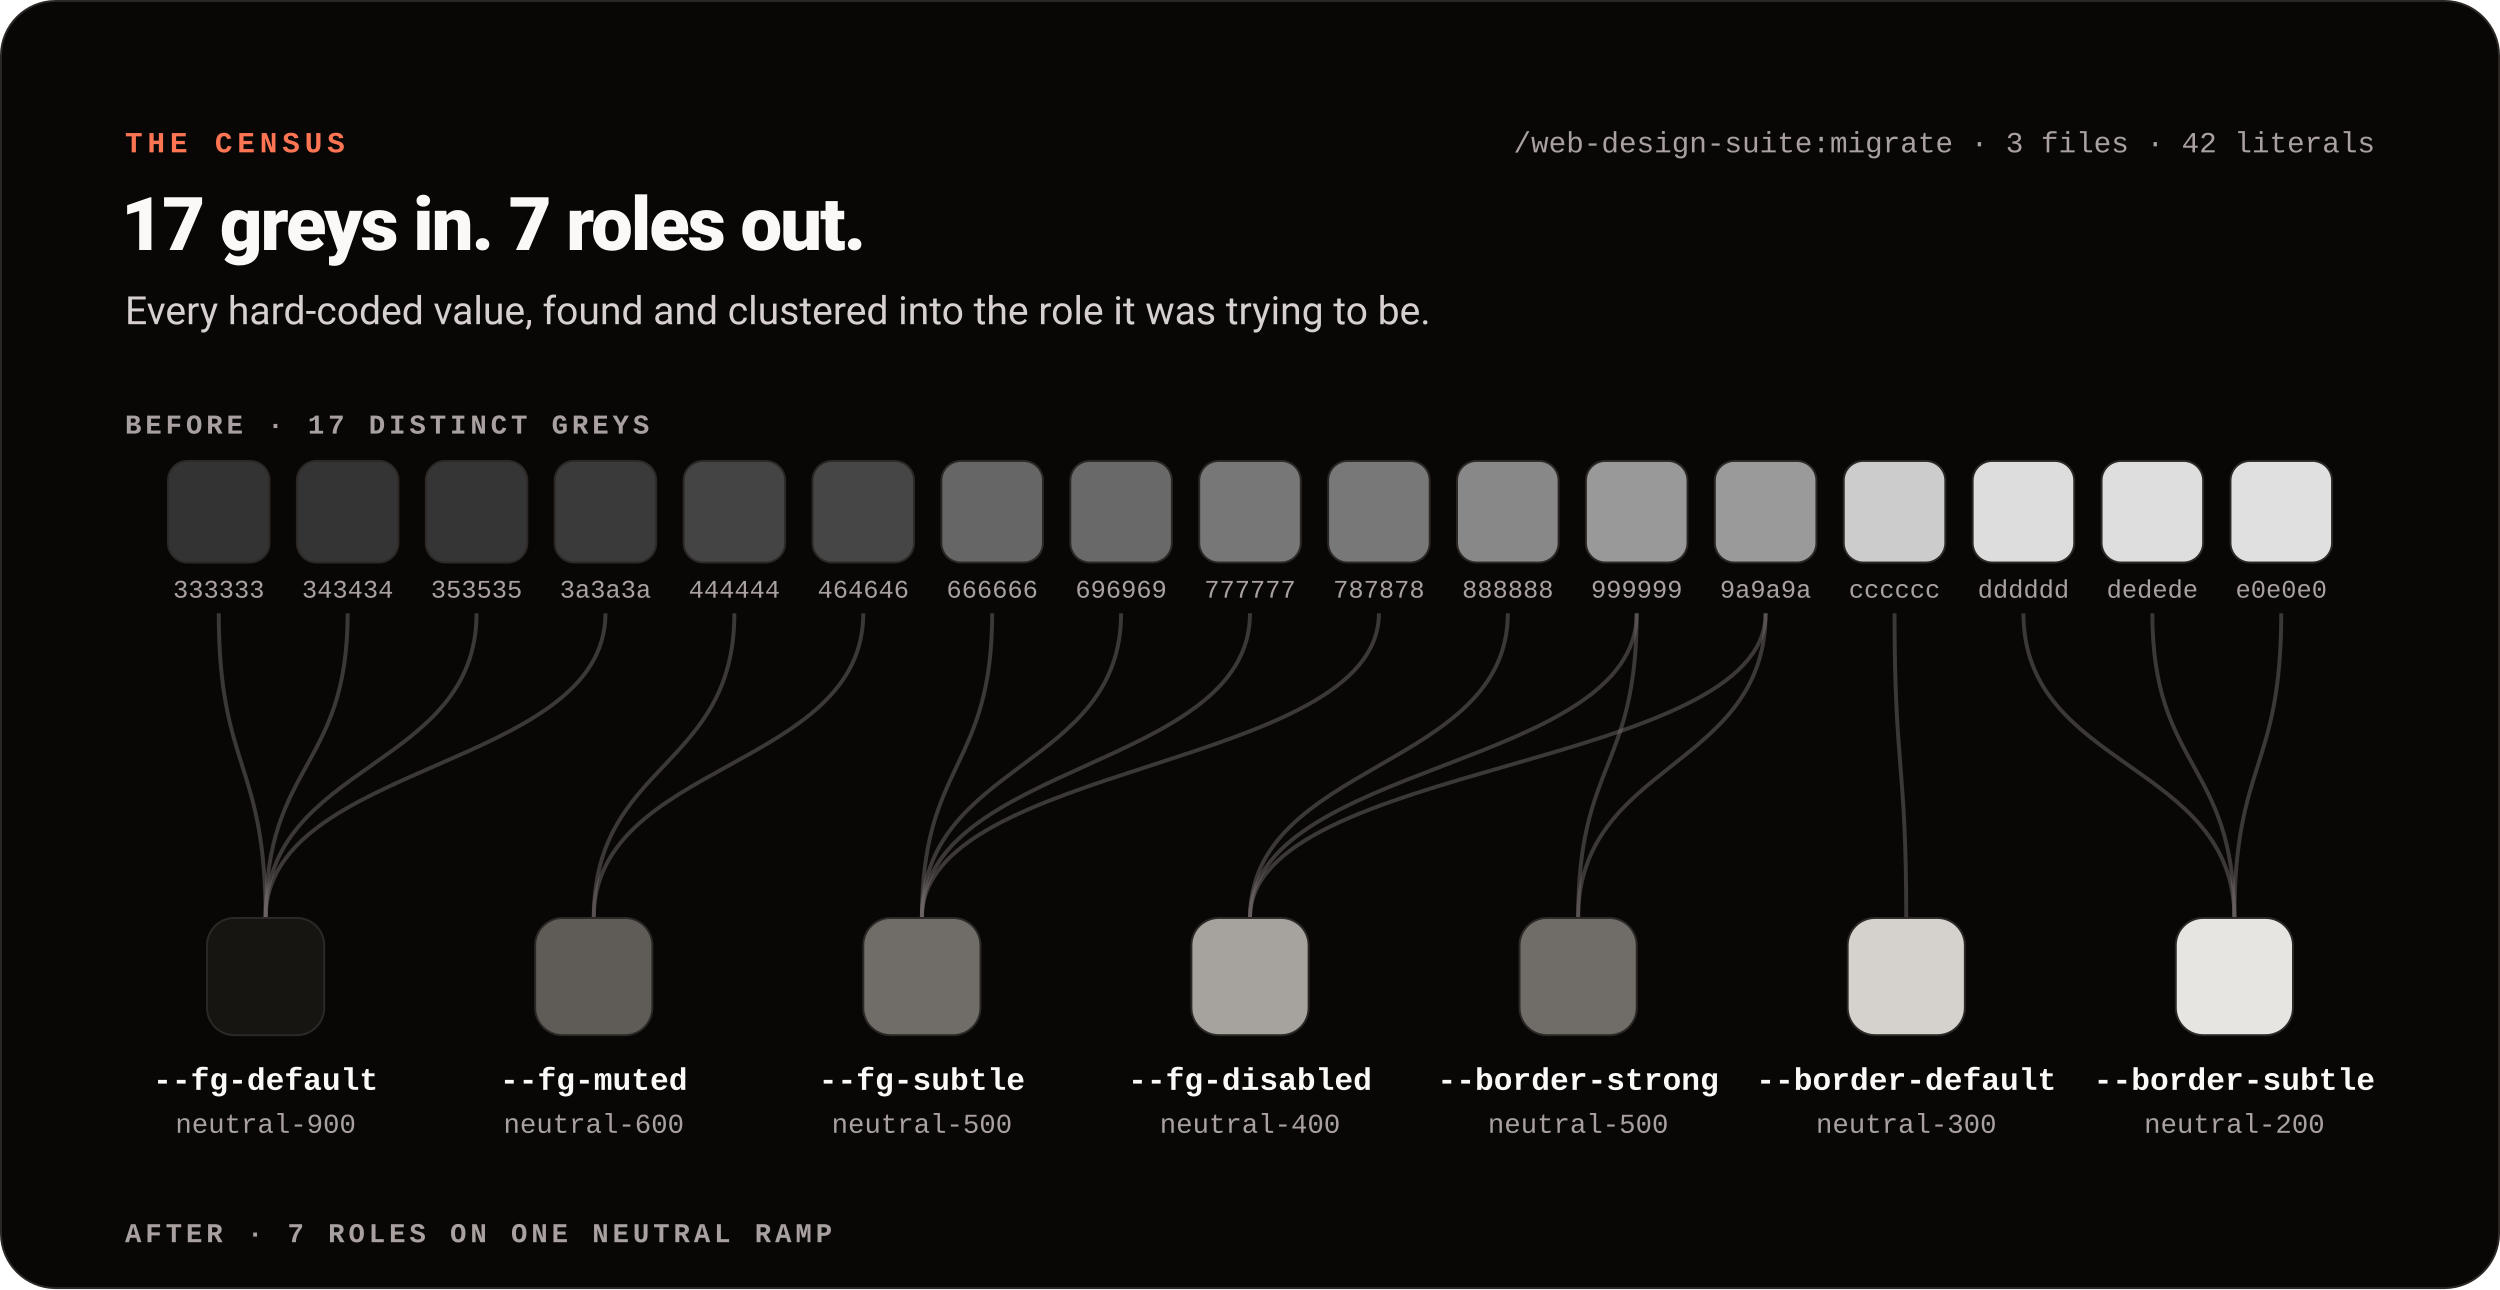
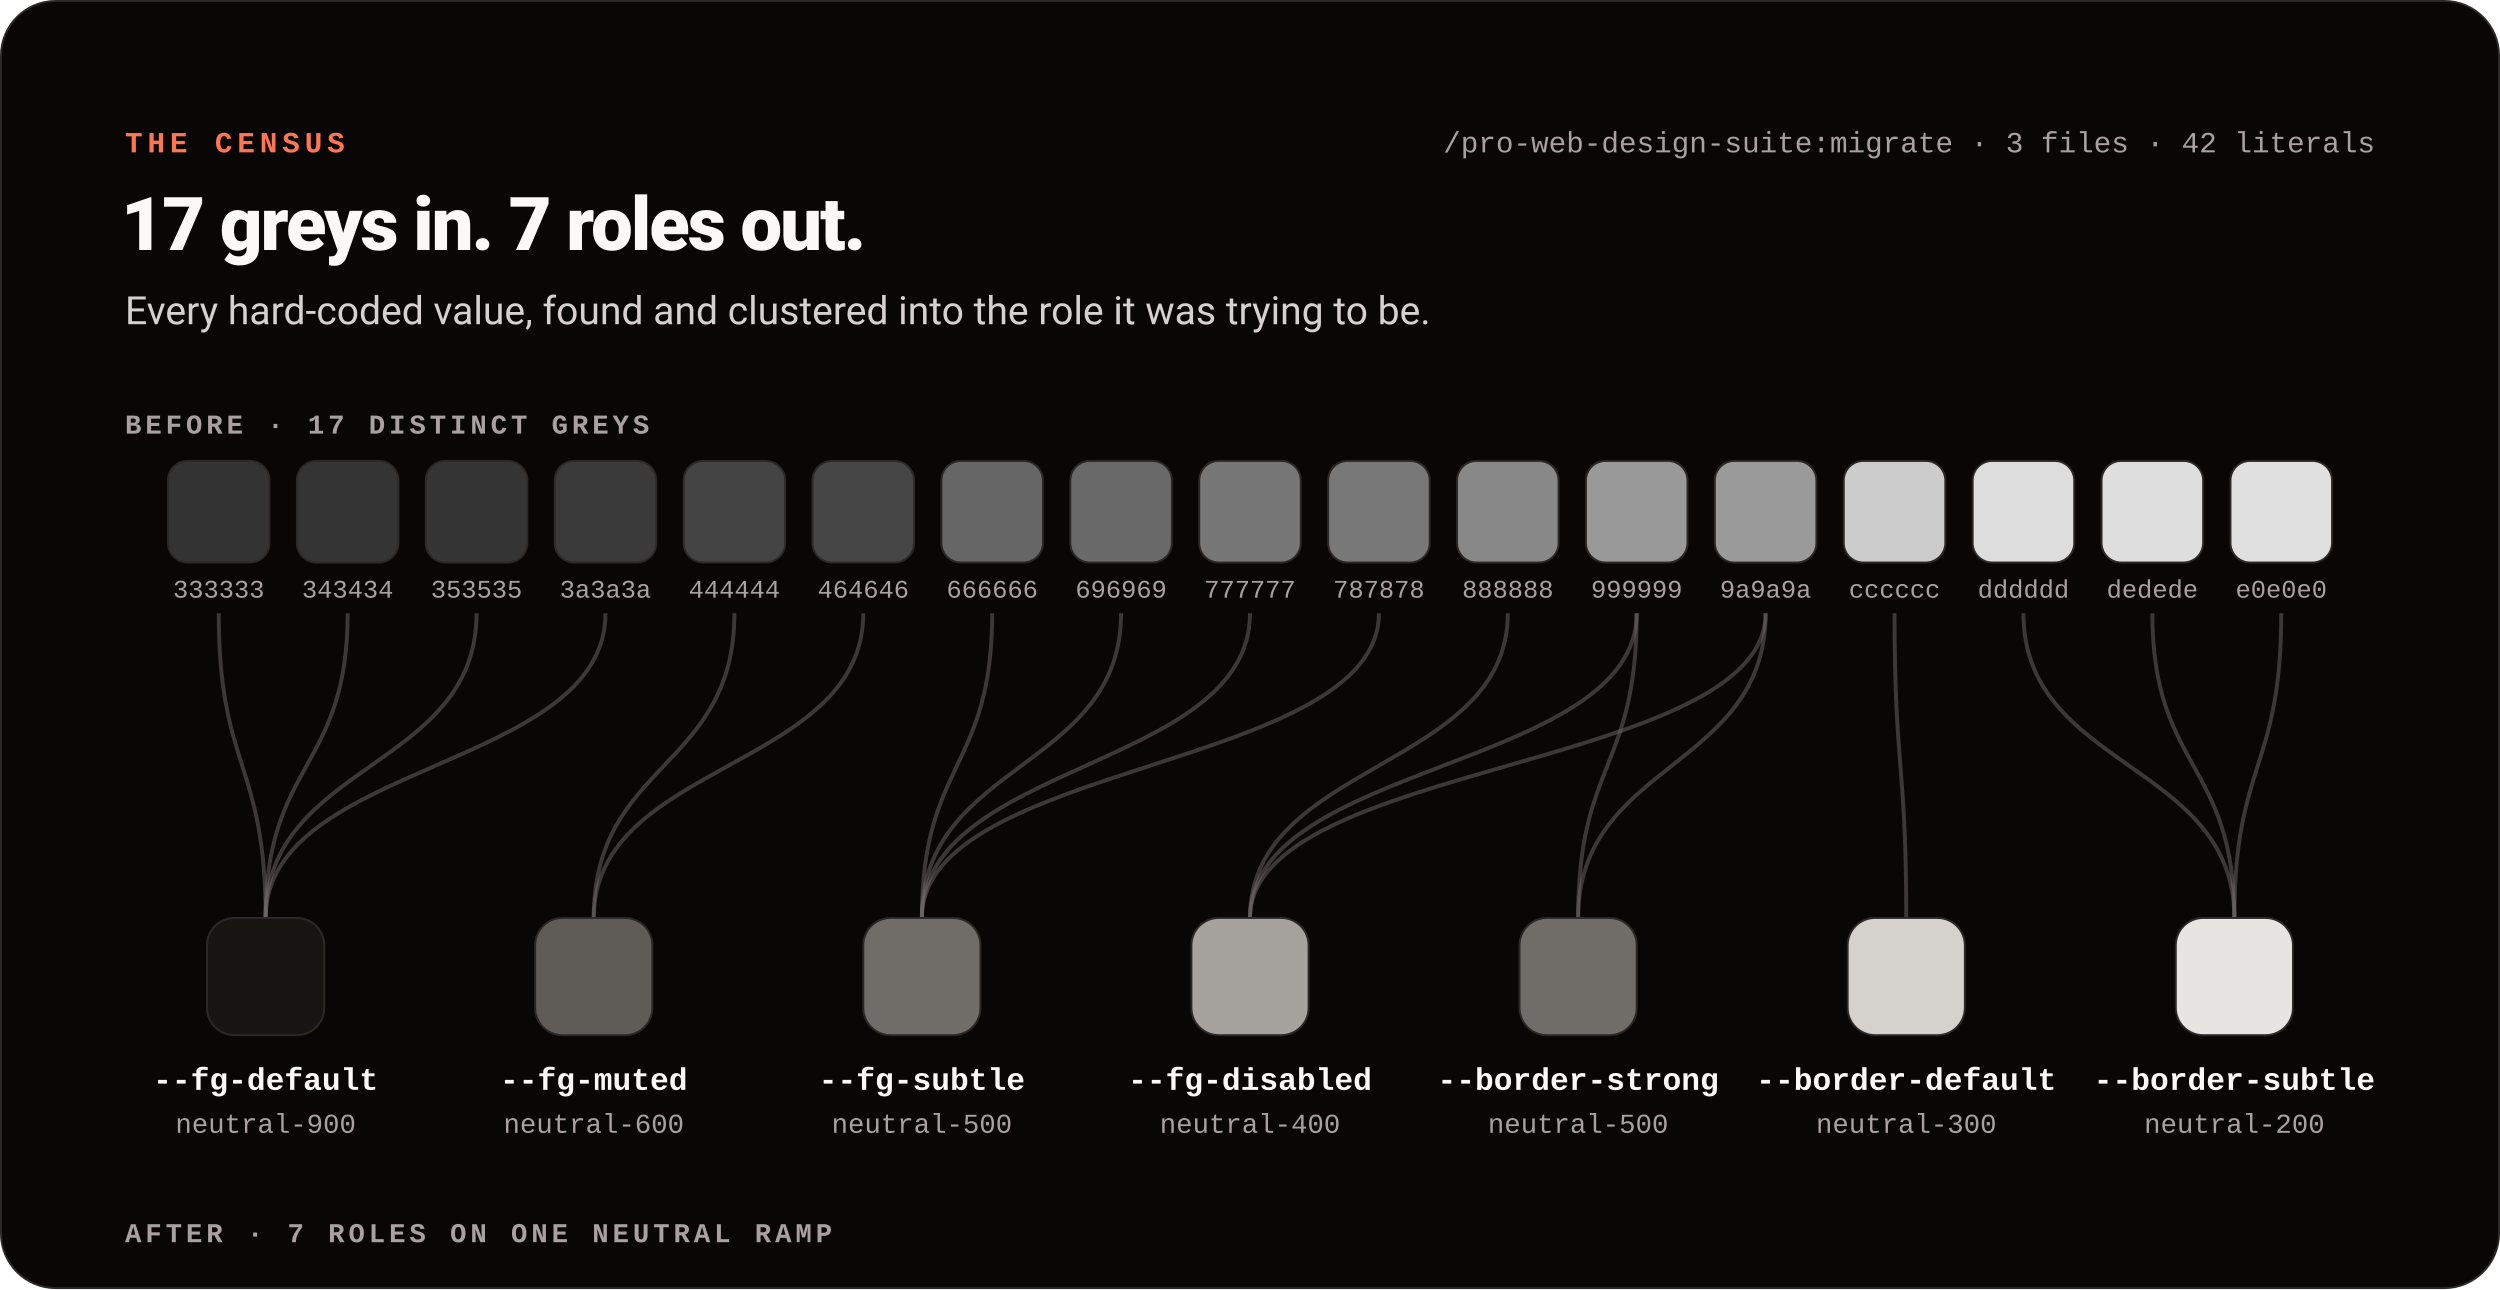
<svg xmlns="http://www.w3.org/2000/svg" width="1280" height="660" viewBox="0 0 1280 660" role="img" aria-labelledby="title">
  <style>.sans{font-family:ui-sans-serif,-apple-system,BlinkMacSystemFont,'Segoe UI',Roboto,'Helvetica Neue',Arial,sans-serif}.mono{font-family:ui-monospace,SFMono-Regular,'Cascadia Mono','Segoe UI Mono',Consolas,'Liberation Mono',Menlo,monospace}text{font-kerning:normal}</style>
  <rect x="0.5" y="0.5" width="1279" height="659" rx="28" fill="#090706" stroke="#2c2826" />
  <text x="64.0" y="78.0" class="mono" font-size="15" font-weight="700" fill="#fe7553" text-anchor="start" letter-spacing="2.5">THE CENSUS</text>
-   <text x="1216.0" y="78.0" class="mono" font-size="15" font-weight="400" fill="#a8a1a0" text-anchor="end">/web-design-suite:migrate · 3 files · 42 literals</text>
+   <text x="1216.0" y="78.0" class="mono" font-size="15" font-weight="400" fill="#a8a1a0" text-anchor="end">/pro-web-design-suite:migrate · 3 files · 42 literals</text>
  <text x="62.0" y="128.0" class="sans" font-size="38" font-weight="800" fill="#fbf8f8" text-anchor="start" letter-spacing="-1">17 greys in. 7 roles out.</text>
  <text x="64.0" y="166.0" class="sans" font-size="20" font-weight="400" fill="#d6d1d0" text-anchor="start">Every hard-coded value, found and clustered into the role it was trying to be.</text>
  <text x="64.0" y="222.0" class="mono" font-size="14" font-weight="700" fill="#a8a1a0" text-anchor="start" letter-spacing="2">BEFORE  ·  17 DISTINCT GREYS</text>
  <path d="M112.0 314 C112.0 394 136.0 390 136.0 470" fill="none" stroke="#726b6a" stroke-opacity="0.5" stroke-width="2" />
  <path d="M178.0 314 C178.0 394 136.0 390 136.0 470" fill="none" stroke="#726b6a" stroke-opacity="0.5" stroke-width="2" />
  <path d="M244.0 314 C244.0 394 136.0 390 136.0 470" fill="none" stroke="#726b6a" stroke-opacity="0.5" stroke-width="2" />
  <path d="M310.0 314 C310.0 394 136.0 390 136.0 470" fill="none" stroke="#726b6a" stroke-opacity="0.5" stroke-width="2" />
  <path d="M376.0 314 C376.0 394 304.0 390 304.0 470" fill="none" stroke="#726b6a" stroke-opacity="0.5" stroke-width="2" />
  <path d="M442.0 314 C442.0 394 304.0 390 304.0 470" fill="none" stroke="#726b6a" stroke-opacity="0.5" stroke-width="2" />
  <path d="M508.0 314 C508.0 394 472.0 390 472.0 470" fill="none" stroke="#726b6a" stroke-opacity="0.5" stroke-width="2" />
  <path d="M574.0 314 C574.0 394 472.0 390 472.0 470" fill="none" stroke="#726b6a" stroke-opacity="0.5" stroke-width="2" />
  <path d="M640.0 314 C640.0 394 472.0 390 472.0 470" fill="none" stroke="#726b6a" stroke-opacity="0.5" stroke-width="2" />
  <path d="M706.0 314 C706.0 394 472.0 390 472.0 470" fill="none" stroke="#726b6a" stroke-opacity="0.5" stroke-width="2" />
  <path d="M772.0 314 C772.0 394 640.0 390 640.0 470" fill="none" stroke="#726b6a" stroke-opacity="0.5" stroke-width="2" />
  <path d="M838.0 314 C838.0 394 640.0 390 640.0 470" fill="none" stroke="#726b6a" stroke-opacity="0.5" stroke-width="2" />
  <path d="M838.0 314 C838.0 394 808.0 390 808.0 470" fill="none" stroke="#726b6a" stroke-opacity="0.5" stroke-width="2" />
  <path d="M904.0 314 C904.0 394 640.0 390 640.0 470" fill="none" stroke="#726b6a" stroke-opacity="0.5" stroke-width="2" />
  <path d="M904.0 314 C904.0 394 808.0 390 808.0 470" fill="none" stroke="#726b6a" stroke-opacity="0.5" stroke-width="2" />
  <path d="M970.0 314 C970.0 394 976.0 390 976.0 470" fill="none" stroke="#726b6a" stroke-opacity="0.5" stroke-width="2" />
  <path d="M1036.0 314 C1036.0 394 1144.0 390 1144.0 470" fill="none" stroke="#726b6a" stroke-opacity="0.5" stroke-width="2" />
  <path d="M1102.0 314 C1102.0 394 1144.0 390 1144.0 470" fill="none" stroke="#726b6a" stroke-opacity="0.5" stroke-width="2" />
  <path d="M1168.0 314 C1168.0 394 1144.0 390 1144.0 470" fill="none" stroke="#726b6a" stroke-opacity="0.5" stroke-width="2" />
  <rect x="86.0" y="236" width="52" height="52" rx="10" fill="#333333" stroke="#2c2826" />
  <text x="112.0" y="306.0" class="mono" font-size="13" font-weight="400" fill="#a8a1a0" text-anchor="middle">333333</text>
  <rect x="152.0" y="236" width="52" height="52" rx="10" fill="#343434" stroke="#2c2826" />
  <text x="178.0" y="306.0" class="mono" font-size="13" font-weight="400" fill="#a8a1a0" text-anchor="middle">343434</text>
  <rect x="218.0" y="236" width="52" height="52" rx="10" fill="#353535" stroke="#2c2826" />
  <text x="244.0" y="306.0" class="mono" font-size="13" font-weight="400" fill="#a8a1a0" text-anchor="middle">353535</text>
  <rect x="284.0" y="236" width="52" height="52" rx="10" fill="#3a3a3a" stroke="#2c2826" />
  <text x="310.0" y="306.0" class="mono" font-size="13" font-weight="400" fill="#a8a1a0" text-anchor="middle">3a3a3a</text>
  <rect x="350.0" y="236" width="52" height="52" rx="10" fill="#444444" stroke="#2c2826" />
  <text x="376.0" y="306.0" class="mono" font-size="13" font-weight="400" fill="#a8a1a0" text-anchor="middle">444444</text>
  <rect x="416.0" y="236" width="52" height="52" rx="10" fill="#464646" stroke="#2c2826" />
  <text x="442.0" y="306.0" class="mono" font-size="13" font-weight="400" fill="#a8a1a0" text-anchor="middle">464646</text>
  <rect x="482.0" y="236" width="52" height="52" rx="10" fill="#666666" stroke="#2c2826" />
  <text x="508.0" y="306.0" class="mono" font-size="13" font-weight="400" fill="#a8a1a0" text-anchor="middle">666666</text>
  <rect x="548.0" y="236" width="52" height="52" rx="10" fill="#696969" stroke="#2c2826" />
  <text x="574.0" y="306.0" class="mono" font-size="13" font-weight="400" fill="#a8a1a0" text-anchor="middle">696969</text>
  <rect x="614.0" y="236" width="52" height="52" rx="10" fill="#777777" stroke="#2c2826" />
  <text x="640.0" y="306.0" class="mono" font-size="13" font-weight="400" fill="#a8a1a0" text-anchor="middle">777777</text>
  <rect x="680.0" y="236" width="52" height="52" rx="10" fill="#787878" stroke="#2c2826" />
  <text x="706.0" y="306.0" class="mono" font-size="13" font-weight="400" fill="#a8a1a0" text-anchor="middle">787878</text>
  <rect x="746.0" y="236" width="52" height="52" rx="10" fill="#888888" stroke="#2c2826" />
  <text x="772.0" y="306.0" class="mono" font-size="13" font-weight="400" fill="#a8a1a0" text-anchor="middle">888888</text>
  <rect x="812.0" y="236" width="52" height="52" rx="10" fill="#999999" stroke="#2c2826" />
  <text x="838.0" y="306.0" class="mono" font-size="13" font-weight="400" fill="#a8a1a0" text-anchor="middle">999999</text>
  <rect x="878.0" y="236" width="52" height="52" rx="10" fill="#9a9a9a" stroke="#2c2826" />
  <text x="904.0" y="306.0" class="mono" font-size="13" font-weight="400" fill="#a8a1a0" text-anchor="middle">9a9a9a</text>
  <rect x="944.0" y="236" width="52" height="52" rx="10" fill="#cccccc" stroke="#2c2826" />
  <text x="970.0" y="306.0" class="mono" font-size="13" font-weight="400" fill="#a8a1a0" text-anchor="middle">cccccc</text>
  <rect x="1010.0" y="236" width="52" height="52" rx="10" fill="#dddddd" stroke="#2c2826" />
  <text x="1036.0" y="306.0" class="mono" font-size="13" font-weight="400" fill="#a8a1a0" text-anchor="middle">dddddd</text>
  <rect x="1076.0" y="236" width="52" height="52" rx="10" fill="#dedede" stroke="#2c2826" />
  <text x="1102.0" y="306.0" class="mono" font-size="13" font-weight="400" fill="#a8a1a0" text-anchor="middle">dedede</text>
  <rect x="1142.0" y="236" width="52" height="52" rx="10" fill="#e0e0e0" stroke="#2c2826" />
  <text x="1168.0" y="306.0" class="mono" font-size="13" font-weight="400" fill="#a8a1a0" text-anchor="middle">e0e0e0</text>
  <rect x="106.0" y="470" width="60" height="60" rx="14" fill="#171512" stroke="#2c2826" />
  <text x="136.0" y="558.0" class="mono" font-size="16" font-weight="700" fill="#fbf8f8" text-anchor="middle">--fg-default</text>
  <text x="136.0" y="580.0" class="mono" font-size="14" font-weight="400" fill="#a8a1a0" text-anchor="middle">neutral-900</text>
  <rect x="274.0" y="470" width="60" height="60" rx="14" fill="#5f5c57" stroke="#2c2826" />
  <text x="304.0" y="558.0" class="mono" font-size="16" font-weight="700" fill="#fbf8f8" text-anchor="middle">--fg-muted</text>
  <text x="304.0" y="580.0" class="mono" font-size="14" font-weight="400" fill="#a8a1a0" text-anchor="middle">neutral-600</text>
  <rect x="442.0" y="470" width="60" height="60" rx="14" fill="#706d68" stroke="#2c2826" />
  <text x="472.0" y="558.0" class="mono" font-size="16" font-weight="700" fill="#fbf8f8" text-anchor="middle">--fg-subtle</text>
  <text x="472.0" y="580.0" class="mono" font-size="14" font-weight="400" fill="#a8a1a0" text-anchor="middle">neutral-500</text>
  <rect x="610.0" y="470" width="60" height="60" rx="14" fill="#a6a29e" stroke="#2c2826" />
  <text x="640.0" y="558.0" class="mono" font-size="16" font-weight="700" fill="#fbf8f8" text-anchor="middle">--fg-disabled</text>
  <text x="640.0" y="580.0" class="mono" font-size="14" font-weight="400" fill="#a8a1a0" text-anchor="middle">neutral-400</text>
  <rect x="778.0" y="470" width="60" height="60" rx="14" fill="#706d68" stroke="#2c2826" />
  <text x="808.0" y="558.0" class="mono" font-size="16" font-weight="700" fill="#fbf8f8" text-anchor="middle">--border-strong</text>
  <text x="808.0" y="580.0" class="mono" font-size="14" font-weight="400" fill="#a8a1a0" text-anchor="middle">neutral-500</text>
  <rect x="946.0" y="470" width="60" height="60" rx="14" fill="#d5d2ce" stroke="#2c2826" />
  <text x="976.0" y="558.0" class="mono" font-size="16" font-weight="700" fill="#fbf8f8" text-anchor="middle">--border-default</text>
  <text x="976.0" y="580.0" class="mono" font-size="14" font-weight="400" fill="#a8a1a0" text-anchor="middle">neutral-300</text>
  <rect x="1114.0" y="470" width="60" height="60" rx="14" fill="#e7e5e2" stroke="#2c2826" />
  <text x="1144.0" y="558.0" class="mono" font-size="16" font-weight="700" fill="#fbf8f8" text-anchor="middle">--border-subtle</text>
  <text x="1144.0" y="580.0" class="mono" font-size="14" font-weight="400" fill="#a8a1a0" text-anchor="middle">neutral-200</text>
  <text x="64.0" y="636.0" class="mono" font-size="14" font-weight="700" fill="#a8a1a0" text-anchor="start" letter-spacing="2">AFTER  ·  7 ROLES ON ONE NEUTRAL RAMP</text>
</svg>
